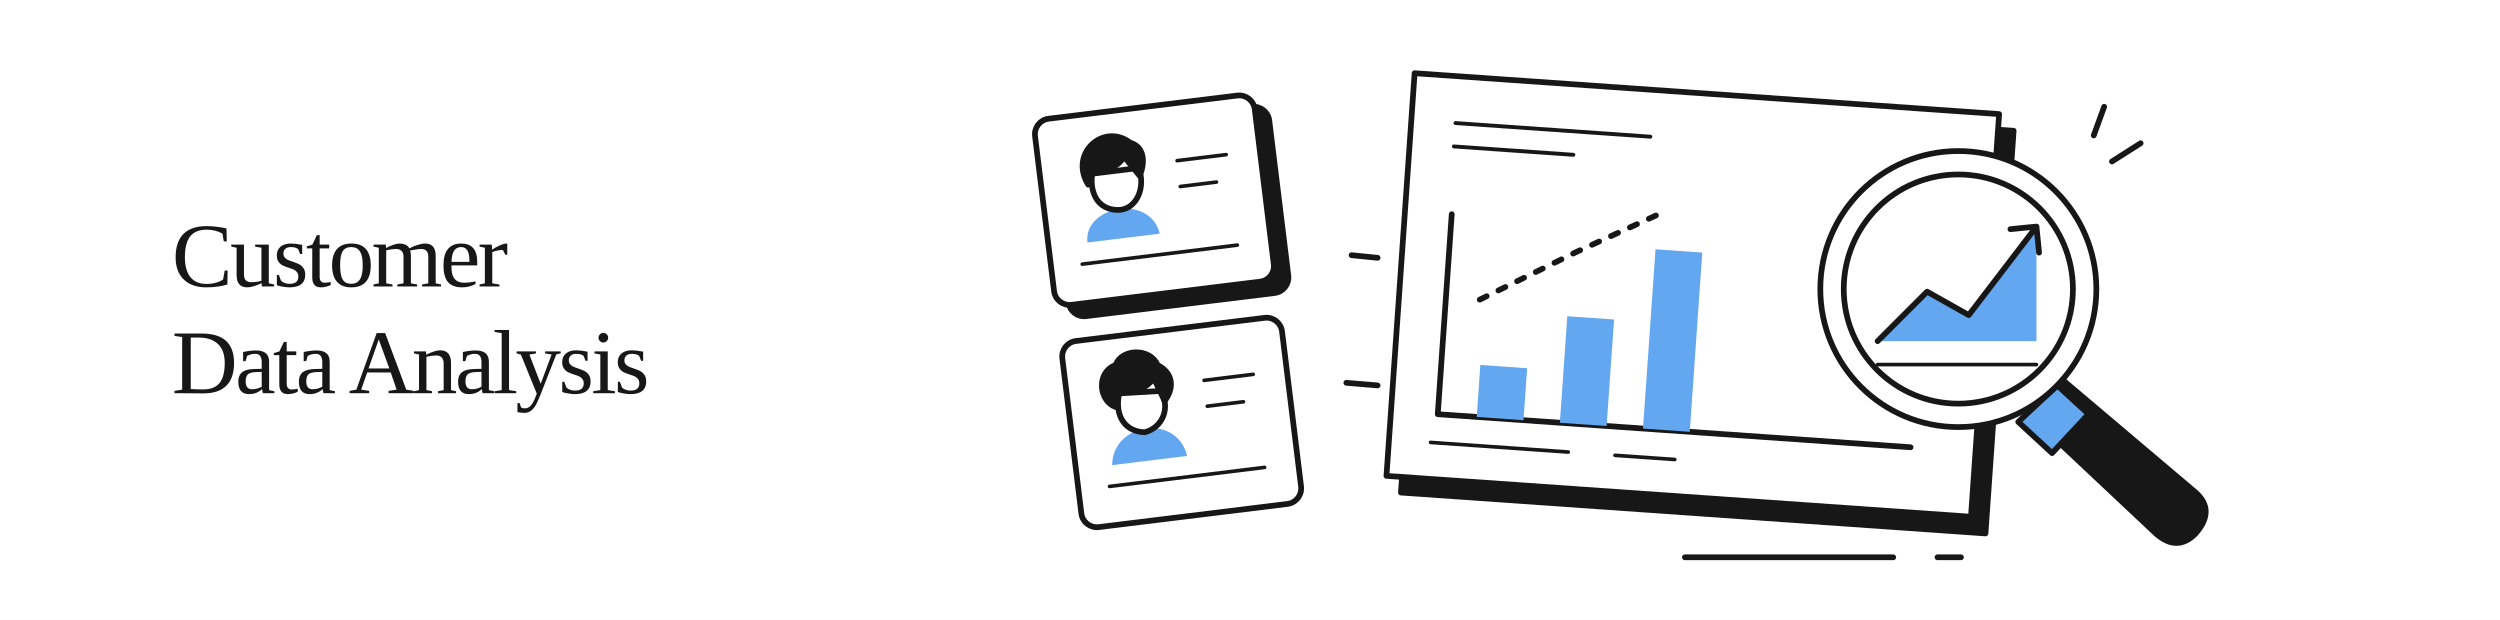
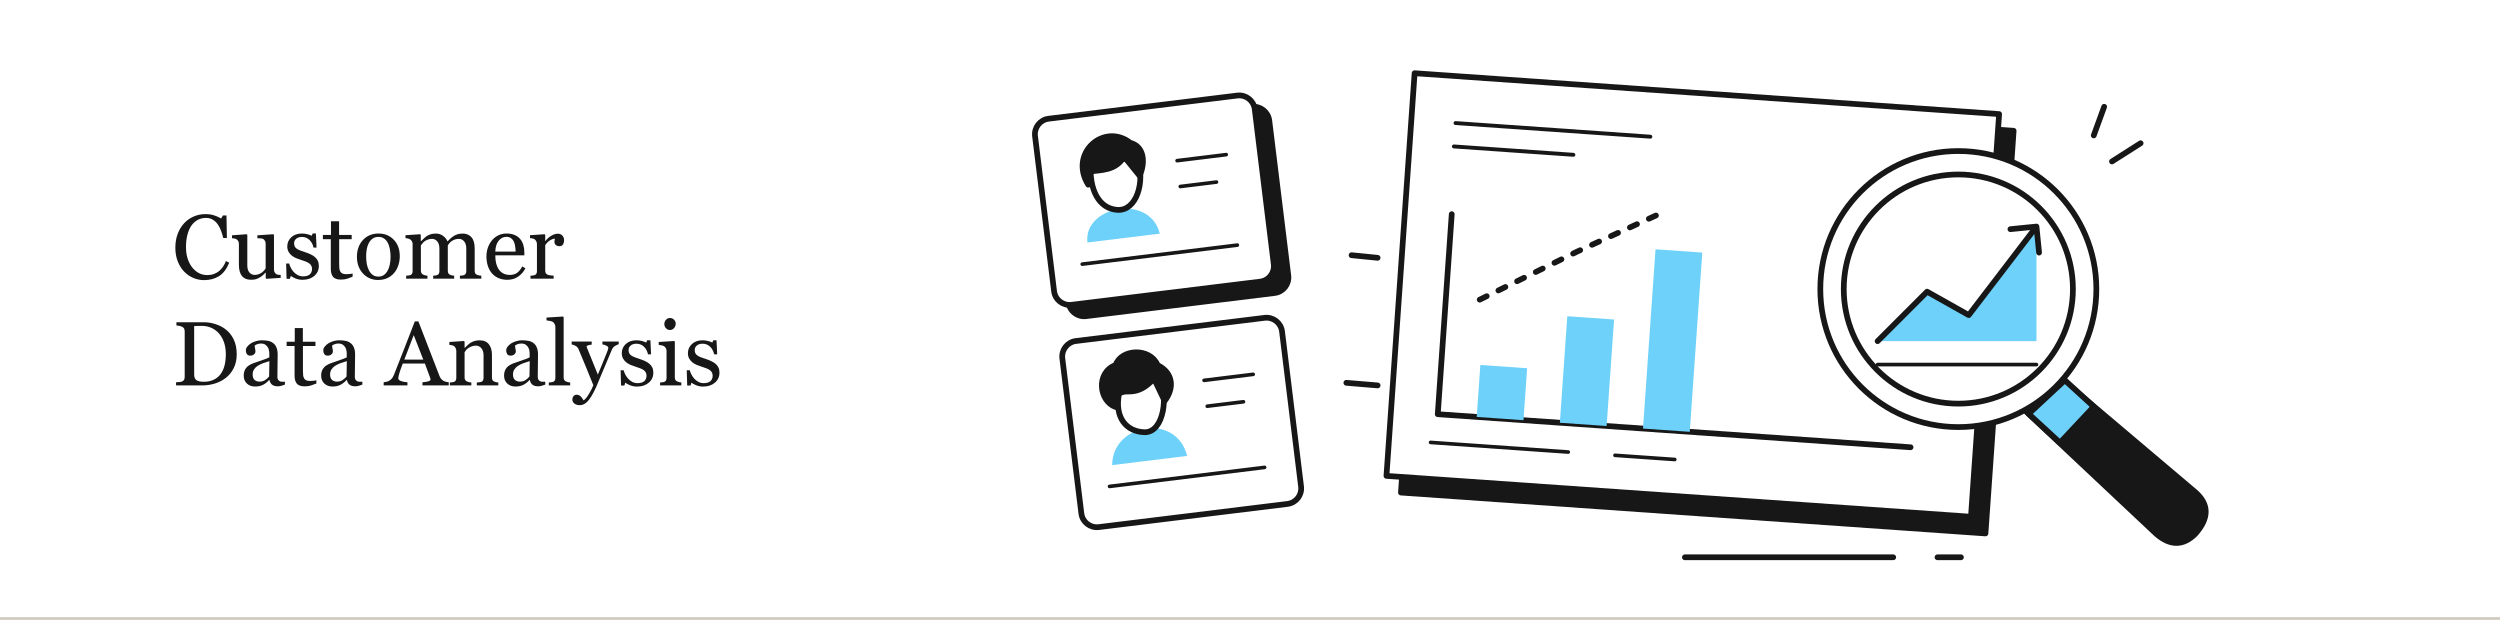
<svg xmlns="http://www.w3.org/2000/svg" width="960" height="238" viewBox="0 0 960 238" fill="none">
-   <path id="background" fill="white" d="M0 0h960v238H0z" />
-   <g id="title" fill="#171717" font-family="Georgia, 'Times New Roman', serif" font-size="35" letter-spacing="-1">
-     <text x="66" y="110">Customer</text>
-     <text x="66" y="151">Data Analysis</text>
+   <g clip-path="url(#clip0_463_819)">
+     <mask id="path-1-inside-1_463_819" fill="white">
+       <path d="M0 0H960V238H0V0Z" />
+     </mask>
+     <path d="M0 0H960V238H0V0Z" fill="white" />
+     <path d="M78.356 107.564C76.909 107.564 75.519 107.279 74.186 106.709C72.864 106.14 71.691 105.319 70.665 104.249C69.651 103.178 68.843 101.873 68.239 100.335C67.635 98.785 67.333 97.042 67.333 95.106C67.333 93.169 67.629 91.414 68.222 89.842C68.814 88.258 69.634 86.897 70.683 85.757C71.719 84.629 72.944 83.758 74.357 83.143C75.77 82.527 77.279 82.22 78.886 82.22C80.082 82.22 81.164 82.368 82.133 82.664C83.101 82.96 84.024 83.376 84.901 83.912L85.602 82.749H86.969L87.123 91.397H85.722C85.539 90.554 85.266 89.642 84.901 88.663C84.537 87.671 84.109 86.834 83.62 86.15C83.073 85.376 82.423 84.772 81.671 84.339C80.919 83.894 80.059 83.672 79.091 83.672C77.986 83.672 76.955 83.917 75.998 84.407C75.052 84.897 74.232 85.621 73.537 86.578C72.876 87.501 72.357 88.674 71.981 90.098C71.606 91.522 71.418 93.112 71.418 94.866C71.418 96.416 71.611 97.84 71.999 99.139C72.397 100.426 72.961 101.56 73.69 102.54C74.42 103.508 75.28 104.266 76.271 104.812C77.274 105.359 78.39 105.633 79.621 105.633C80.543 105.633 81.392 105.49 82.167 105.206C82.942 104.909 83.614 104.522 84.184 104.043C84.753 103.542 85.255 102.972 85.688 102.334C86.12 101.696 86.474 101.001 86.747 100.25L88.029 100.865C87.049 103.269 85.75 104.989 84.132 106.026C82.514 107.051 80.589 107.564 78.356 107.564ZM107.785 106.692L102.299 107.068L102.042 106.829V104.693H101.94C101.667 104.978 101.359 105.285 101.017 105.616C100.675 105.935 100.282 106.225 99.838 106.487C99.325 106.795 98.83 107.028 98.351 107.188C97.873 107.347 97.195 107.427 96.317 107.427C94.825 107.427 93.686 106.943 92.899 105.975C92.125 104.995 91.737 103.576 91.737 101.719V93.653C91.737 93.243 91.658 92.901 91.498 92.627C91.35 92.343 91.128 92.098 90.832 91.893C90.626 91.756 90.37 91.659 90.062 91.602C89.755 91.534 89.43 91.488 89.088 91.465V90.355L94.711 89.944L94.967 90.184V101.89C94.967 103.109 95.241 104.026 95.788 104.642C96.335 105.257 96.99 105.564 97.753 105.564C98.38 105.564 98.938 105.468 99.428 105.274C99.918 105.08 100.328 104.852 100.658 104.59C100.966 104.351 101.234 104.1 101.461 103.838C101.701 103.565 101.883 103.314 102.008 103.086V93.533C102.008 93.157 101.929 92.827 101.769 92.542C101.61 92.246 101.387 91.995 101.103 91.79C100.897 91.653 100.59 91.574 100.18 91.551C99.781 91.517 99.331 91.488 98.83 91.465V90.355L104.948 89.944L105.204 90.184V103.565C105.204 103.952 105.284 104.283 105.443 104.556C105.603 104.83 105.825 105.063 106.11 105.257C106.315 105.382 106.56 105.468 106.845 105.513C107.13 105.547 107.443 105.57 107.785 105.582V106.692ZM120.978 98.746C121.445 99.156 121.804 99.629 122.055 100.164C122.305 100.7 122.431 101.355 122.431 102.129C122.431 103.69 121.844 104.966 120.67 105.958C119.508 106.949 117.999 107.444 116.142 107.444C115.162 107.444 114.256 107.268 113.424 106.915C112.604 106.561 112.017 106.237 111.664 105.94L111.322 107.051H110.041L109.87 101.189H111.049C111.14 101.634 111.334 102.152 111.63 102.745C111.926 103.337 112.285 103.873 112.707 104.351C113.151 104.852 113.681 105.274 114.296 105.616C114.923 105.958 115.623 106.128 116.398 106.128C117.492 106.128 118.335 105.883 118.927 105.394C119.52 104.892 119.816 104.18 119.816 103.257C119.816 102.779 119.719 102.369 119.525 102.027C119.343 101.674 119.07 101.366 118.705 101.104C118.329 100.842 117.868 100.608 117.321 100.403C116.774 100.187 116.164 99.976 115.492 99.771C114.957 99.612 114.359 99.395 113.698 99.122C113.048 98.837 112.49 98.506 112.023 98.13C111.522 97.732 111.111 97.242 110.792 96.661C110.473 96.08 110.314 95.396 110.314 94.61C110.314 93.231 110.827 92.064 111.852 91.106C112.877 90.149 114.25 89.671 115.971 89.671C116.632 89.671 117.304 89.756 117.987 89.927C118.682 90.098 119.246 90.303 119.679 90.543L120.072 89.654H121.303L121.559 95.071H120.38C120.141 93.864 119.622 92.884 118.825 92.132C118.039 91.368 117.076 90.987 115.937 90.987C115.002 90.987 114.267 91.22 113.732 91.688C113.196 92.155 112.929 92.719 112.929 93.379C112.929 93.892 113.014 94.319 113.185 94.661C113.367 95.003 113.635 95.293 113.988 95.533C114.33 95.761 114.757 95.977 115.27 96.182C115.794 96.376 116.438 96.598 117.201 96.849C117.953 97.088 118.66 97.367 119.32 97.686C119.993 98.005 120.545 98.358 120.978 98.746ZM135.402 106.265C134.661 106.573 133.961 106.829 133.3 107.034C132.639 107.251 131.83 107.359 130.873 107.359C129.46 107.359 128.463 107.006 127.882 106.299C127.313 105.582 127.028 104.573 127.028 103.274V91.858H123.986V90.218H127.096V84.971H130.207V90.218H135.043V91.858H130.241V101.275C130.241 101.981 130.264 102.574 130.309 103.052C130.366 103.519 130.491 103.93 130.685 104.283C130.867 104.613 131.141 104.864 131.505 105.035C131.87 105.206 132.36 105.291 132.975 105.291C133.26 105.291 133.676 105.268 134.223 105.223C134.781 105.166 135.174 105.097 135.402 105.018V106.265ZM153.517 98.404C153.517 99.589 153.329 100.757 152.953 101.907C152.577 103.047 152.042 104.015 151.347 104.812C150.561 105.724 149.649 106.402 148.612 106.846C147.576 107.291 146.413 107.513 145.126 107.513C144.055 107.513 143.035 107.313 142.067 106.915C141.098 106.504 140.238 105.912 139.486 105.137C138.746 104.374 138.153 103.445 137.709 102.352C137.276 101.246 137.06 100.01 137.06 98.643C137.06 96.011 137.823 93.858 139.35 92.183C140.888 90.508 142.899 89.671 145.382 89.671C147.741 89.671 149.683 90.468 151.21 92.064C152.748 93.647 153.517 95.761 153.517 98.404ZM149.979 98.438C149.979 97.584 149.894 96.683 149.723 95.738C149.552 94.781 149.296 93.972 148.954 93.311C148.59 92.605 148.111 92.041 147.519 91.619C146.926 91.186 146.203 90.97 145.348 90.97C144.471 90.97 143.719 91.186 143.092 91.619C142.477 92.052 141.976 92.644 141.588 93.397C141.224 94.091 140.967 94.883 140.819 95.772C140.671 96.661 140.597 97.521 140.597 98.353C140.597 99.446 140.683 100.46 140.854 101.395C141.036 102.317 141.321 103.143 141.708 103.873C142.095 104.602 142.58 105.177 143.161 105.599C143.753 106.009 144.482 106.214 145.348 106.214C146.772 106.214 147.9 105.525 148.732 104.146C149.564 102.767 149.979 100.865 149.979 98.438ZM184.826 107H176.605V105.872C176.868 105.849 177.13 105.826 177.392 105.804C177.665 105.781 177.904 105.735 178.109 105.667C178.428 105.564 178.662 105.388 178.81 105.137C178.97 104.875 179.049 104.539 179.049 104.129V95.43C179.049 94.245 178.776 93.334 178.229 92.696C177.694 92.046 177.021 91.722 176.212 91.722C175.654 91.722 175.13 91.807 174.64 91.978C174.15 92.149 173.7 92.388 173.29 92.696C172.96 92.947 172.681 93.22 172.453 93.516C172.236 93.801 172.071 94.04 171.957 94.234V103.958C171.957 104.357 172.025 104.687 172.162 104.949C172.299 105.2 172.532 105.394 172.863 105.53C173.125 105.633 173.358 105.713 173.563 105.77C173.78 105.815 174.059 105.849 174.401 105.872V107H166.352V105.872C166.614 105.849 166.864 105.826 167.104 105.804C167.354 105.781 167.582 105.735 167.787 105.667C168.106 105.564 168.34 105.388 168.488 105.137C168.647 104.875 168.727 104.539 168.727 104.129V95.43C168.727 94.245 168.454 93.334 167.907 92.696C167.371 92.046 166.699 91.722 165.89 91.722C165.332 91.722 164.808 91.813 164.318 91.995C163.828 92.166 163.378 92.405 162.968 92.713C162.637 92.963 162.358 93.248 162.13 93.567C161.903 93.875 161.732 94.109 161.618 94.268V103.924C161.618 104.311 161.697 104.636 161.857 104.898C162.016 105.16 162.256 105.359 162.575 105.496C162.814 105.61 163.059 105.695 163.31 105.752C163.56 105.809 163.839 105.849 164.147 105.872V107H155.961V105.872C156.223 105.849 156.491 105.826 156.764 105.804C157.049 105.781 157.294 105.735 157.499 105.667C157.818 105.564 158.052 105.388 158.2 105.137C158.359 104.875 158.439 104.539 158.439 104.129V93.653C158.439 93.288 158.354 92.963 158.183 92.679C158.023 92.382 157.795 92.132 157.499 91.927C157.283 91.79 157.015 91.682 156.696 91.602C156.377 91.511 156.046 91.454 155.705 91.431V90.32L161.344 89.944L161.583 90.184V92.593H161.703C161.988 92.308 162.335 91.972 162.746 91.585C163.156 91.198 163.537 90.884 163.891 90.645C164.289 90.372 164.785 90.144 165.377 89.961C165.981 89.779 166.631 89.688 167.326 89.688C168.419 89.688 169.359 89.984 170.146 90.577C170.932 91.158 171.496 91.864 171.837 92.696C172.248 92.297 172.606 91.95 172.914 91.653C173.233 91.346 173.649 91.021 174.162 90.679C174.595 90.383 175.102 90.144 175.683 89.961C176.275 89.779 176.93 89.688 177.648 89.688C179.072 89.688 180.2 90.155 181.032 91.089C181.863 92.024 182.279 93.459 182.279 95.396V103.958C182.279 104.357 182.348 104.687 182.484 104.949C182.621 105.2 182.855 105.394 183.185 105.53C183.447 105.633 183.703 105.713 183.954 105.77C184.216 105.815 184.507 105.849 184.826 105.872V107ZM201.762 103.035C201.055 104.38 200.11 105.451 198.925 106.248C197.74 107.046 196.378 107.444 194.84 107.444C193.485 107.444 192.294 107.205 191.269 106.727C190.255 106.248 189.417 105.599 188.756 104.778C188.096 103.958 187.6 103.001 187.27 101.907C186.951 100.813 186.791 99.657 186.791 98.438C186.791 97.344 186.962 96.273 187.304 95.225C187.657 94.165 188.17 93.214 188.842 92.371C189.491 91.562 190.294 90.913 191.251 90.423C192.22 89.921 193.302 89.671 194.499 89.671C195.729 89.671 196.783 89.865 197.66 90.252C198.537 90.639 199.25 91.169 199.796 91.841C200.32 92.479 200.708 93.231 200.958 94.097C201.221 94.963 201.352 95.903 201.352 96.917V98.045H190.192C190.192 99.15 190.294 100.153 190.5 101.053C190.716 101.953 191.052 102.745 191.508 103.428C191.952 104.089 192.533 104.613 193.251 105C193.969 105.376 194.823 105.564 195.814 105.564C196.828 105.564 197.7 105.331 198.429 104.864C199.17 104.385 199.882 103.531 200.565 102.3L201.762 103.035ZM197.985 96.609C197.985 95.971 197.928 95.288 197.814 94.559C197.711 93.829 197.541 93.22 197.301 92.73C197.039 92.206 196.68 91.779 196.225 91.448C195.769 91.118 195.182 90.953 194.464 90.953C193.268 90.953 192.271 91.454 191.474 92.457C190.688 93.448 190.26 94.832 190.192 96.609H197.985ZM216.613 92.32C216.613 92.901 216.47 93.419 216.186 93.875C215.901 94.319 215.462 94.541 214.87 94.541C214.232 94.541 213.742 94.376 213.4 94.046C213.069 93.716 212.904 93.351 212.904 92.952C212.904 92.701 212.921 92.474 212.956 92.269C213.001 92.064 213.041 91.858 213.075 91.653C212.54 91.653 211.913 91.87 211.195 92.303C210.478 92.736 209.868 93.351 209.367 94.148V103.958C209.367 104.357 209.441 104.681 209.589 104.932C209.748 105.183 209.993 105.371 210.324 105.496C210.609 105.61 210.973 105.695 211.417 105.752C211.873 105.809 212.266 105.849 212.597 105.872V107H203.71V105.872C203.972 105.849 204.24 105.826 204.513 105.804C204.798 105.781 205.043 105.735 205.248 105.667C205.567 105.564 205.801 105.388 205.949 105.137C206.108 104.875 206.188 104.539 206.188 104.129V93.721C206.188 93.368 206.103 93.02 205.932 92.679C205.772 92.337 205.544 92.064 205.248 91.858C205.032 91.722 204.775 91.625 204.479 91.568C204.183 91.499 203.864 91.454 203.522 91.431V90.32L209.127 89.944L209.367 90.184V92.559H209.452C210.159 91.636 210.945 90.936 211.811 90.457C212.676 89.978 213.468 89.739 214.186 89.739C214.904 89.739 215.485 89.973 215.929 90.44C216.385 90.907 216.613 91.534 216.613 92.32Z" fill="#171717" />
+     <path d="M90.9 136.02C90.9 138.082 90.513 139.871 89.738 141.386C88.963 142.902 87.955 144.143 86.713 145.112C85.46 146.08 84.053 146.804 82.492 147.282C80.931 147.761 79.319 148 77.655 148H67.606V146.787C67.937 146.787 68.364 146.758 68.888 146.701C69.424 146.633 69.777 146.559 69.948 146.479C70.29 146.331 70.534 146.114 70.683 145.83C70.842 145.533 70.922 145.18 70.922 144.77V127.27C70.922 126.883 70.853 126.535 70.717 126.228C70.591 125.92 70.335 125.675 69.948 125.493C69.595 125.322 69.213 125.196 68.803 125.117C68.393 125.037 68.039 124.986 67.743 124.963V123.75H78.339C79.797 123.75 81.233 123.977 82.645 124.433C84.058 124.877 85.289 125.481 86.337 126.245C87.761 127.259 88.878 128.586 89.686 130.227C90.495 131.867 90.9 133.798 90.9 136.02ZM86.713 136.003C86.713 134.374 86.496 132.904 86.064 131.594C85.63 130.272 84.998 129.121 84.166 128.142C83.38 127.207 82.412 126.472 81.261 125.937C80.122 125.402 78.852 125.134 77.45 125.134C76.983 125.134 76.453 125.145 75.861 125.168C75.28 125.179 74.847 125.191 74.562 125.202V143.847C74.562 144.884 74.864 145.602 75.468 146C76.072 146.399 77 146.599 78.253 146.599C79.7 146.599 80.965 146.342 82.047 145.83C83.13 145.317 84.007 144.605 84.679 143.693C85.386 142.736 85.898 141.631 86.217 140.378C86.548 139.113 86.713 137.655 86.713 136.003ZM109.408 147.692C108.873 147.886 108.4 148.04 107.99 148.154C107.591 148.279 107.135 148.342 106.623 148.342C105.734 148.342 105.022 148.137 104.486 147.727C103.962 147.305 103.626 146.695 103.478 145.898H103.375C102.635 146.718 101.837 147.345 100.983 147.778C100.14 148.211 99.12 148.427 97.924 148.427C96.659 148.427 95.617 148.04 94.796 147.265C93.987 146.49 93.583 145.476 93.583 144.223C93.583 143.574 93.674 142.993 93.856 142.48C94.039 141.967 94.312 141.506 94.677 141.096C94.962 140.754 95.338 140.452 95.805 140.19C96.272 139.917 96.71 139.7 97.121 139.541C97.633 139.347 98.67 138.988 100.231 138.464C101.803 137.94 102.863 137.53 103.41 137.233V135.542C103.41 135.393 103.375 135.109 103.307 134.687C103.25 134.265 103.119 133.867 102.914 133.491C102.686 133.069 102.361 132.705 101.94 132.397C101.53 132.078 100.943 131.918 100.18 131.918C99.656 131.918 99.166 132.01 98.71 132.192C98.266 132.363 97.952 132.545 97.77 132.739C97.77 132.967 97.821 133.303 97.924 133.747C98.038 134.191 98.095 134.602 98.095 134.978C98.095 135.376 97.912 135.741 97.548 136.071C97.195 136.402 96.699 136.567 96.061 136.567C95.491 136.567 95.07 136.368 94.796 135.969C94.534 135.559 94.403 135.103 94.403 134.602C94.403 134.077 94.586 133.576 94.95 133.098C95.326 132.619 95.81 132.192 96.403 131.816C96.915 131.497 97.537 131.229 98.266 131.013C98.995 130.785 99.707 130.671 100.402 130.671C101.359 130.671 102.191 130.739 102.897 130.876C103.615 131.001 104.264 131.28 104.845 131.713C105.426 132.135 105.865 132.71 106.161 133.439C106.469 134.157 106.623 135.086 106.623 136.225C106.623 137.854 106.605 139.301 106.571 140.566C106.537 141.819 106.52 143.192 106.52 144.685C106.52 145.129 106.594 145.482 106.742 145.744C106.902 146.006 107.141 146.228 107.46 146.411C107.631 146.513 107.899 146.57 108.263 146.582C108.639 146.593 109.021 146.599 109.408 146.599V147.692ZM103.444 138.669C102.475 138.954 101.627 139.233 100.897 139.506C100.168 139.78 99.49 140.122 98.864 140.532C98.294 140.919 97.844 141.381 97.514 141.916C97.183 142.44 97.018 143.067 97.018 143.796C97.018 144.742 97.263 145.437 97.753 145.881C98.254 146.325 98.887 146.547 99.65 146.547C100.459 146.547 101.171 146.354 101.786 145.966C102.401 145.568 102.92 145.1 103.341 144.565L103.444 138.669ZM121.491 147.265C120.75 147.573 120.049 147.829 119.389 148.034C118.728 148.251 117.919 148.359 116.962 148.359C115.549 148.359 114.552 148.006 113.971 147.299C113.402 146.582 113.117 145.573 113.117 144.274V132.858H110.075V131.218H113.185V125.971H116.295V131.218H121.132V132.858H116.33V142.275C116.33 142.981 116.352 143.574 116.398 144.052C116.455 144.519 116.58 144.93 116.774 145.283C116.956 145.613 117.23 145.864 117.594 146.035C117.959 146.206 118.449 146.291 119.064 146.291C119.349 146.291 119.765 146.268 120.312 146.223C120.87 146.166 121.263 146.097 121.491 146.018V147.265ZM139.145 147.692C138.609 147.886 138.136 148.04 137.726 148.154C137.327 148.279 136.872 148.342 136.359 148.342C135.47 148.342 134.758 148.137 134.223 147.727C133.699 147.305 133.362 146.695 133.214 145.898H133.112C132.371 146.718 131.574 147.345 130.719 147.778C129.876 148.211 128.856 148.427 127.66 148.427C126.396 148.427 125.353 148.04 124.533 147.265C123.724 146.49 123.319 145.476 123.319 144.223C123.319 143.574 123.41 142.993 123.593 142.48C123.775 141.967 124.049 141.506 124.413 141.096C124.698 140.754 125.074 140.452 125.541 140.19C126.008 139.917 126.447 139.7 126.857 139.541C127.37 139.347 128.406 138.988 129.967 138.464C131.54 137.94 132.599 137.53 133.146 137.233V135.542C133.146 135.393 133.112 135.109 133.043 134.687C132.986 134.265 132.855 133.867 132.65 133.491C132.423 133.069 132.098 132.705 131.676 132.397C131.266 132.078 130.679 131.918 129.916 131.918C129.392 131.918 128.902 132.01 128.446 132.192C128.002 132.363 127.689 132.545 127.506 132.739C127.506 132.967 127.558 133.303 127.66 133.747C127.774 134.191 127.831 134.602 127.831 134.978C127.831 135.376 127.649 135.741 127.284 136.071C126.931 136.402 126.435 136.567 125.797 136.567C125.228 136.567 124.806 136.368 124.533 135.969C124.271 135.559 124.14 135.103 124.14 134.602C124.14 134.077 124.322 133.576 124.687 133.098C125.062 132.619 125.547 132.192 126.139 131.816C126.652 131.497 127.273 131.229 128.002 131.013C128.731 130.785 129.443 130.671 130.138 130.671C131.095 130.671 131.927 130.739 132.633 130.876C133.351 131.001 134 131.28 134.582 131.713C135.163 132.135 135.601 132.71 135.897 133.439C136.205 134.157 136.359 135.086 136.359 136.225C136.359 137.854 136.342 139.301 136.308 140.566C136.273 141.819 136.256 143.192 136.256 144.685C136.256 145.129 136.33 145.482 136.479 145.744C136.638 146.006 136.877 146.228 137.196 146.411C137.367 146.513 137.635 146.57 138 146.582C138.375 146.593 138.757 146.599 139.145 146.599V147.692ZM133.18 138.669C132.212 138.954 131.363 139.233 130.634 139.506C129.905 139.78 129.227 140.122 128.6 140.532C128.03 140.919 127.58 141.381 127.25 141.916C126.92 142.44 126.754 143.067 126.754 143.796C126.754 144.742 126.999 145.437 127.489 145.881C127.991 146.325 128.623 146.547 129.386 146.547C130.195 146.547 130.907 146.354 131.522 145.966C132.138 145.568 132.656 145.1 133.078 144.565L133.18 138.669ZM172.316 148H162.216V146.787C163.104 146.73 163.839 146.616 164.42 146.445C165.013 146.274 165.309 146.063 165.309 145.812C165.309 145.71 165.298 145.585 165.275 145.437C165.252 145.288 165.218 145.157 165.172 145.043L163.156 139.609H154.662C154.343 140.406 154.081 141.101 153.876 141.694C153.682 142.286 153.506 142.833 153.346 143.334C153.198 143.824 153.096 144.223 153.039 144.531C152.982 144.838 152.953 145.089 152.953 145.283C152.953 145.738 153.312 146.092 154.03 146.342C154.748 146.593 155.556 146.741 156.457 146.787V148H147.331V146.787C147.627 146.764 147.997 146.701 148.441 146.599C148.886 146.485 149.25 146.337 149.535 146.154C149.991 145.847 150.344 145.528 150.595 145.197C150.845 144.855 151.09 144.388 151.33 143.796C152.549 140.754 153.893 137.336 155.363 133.542C156.833 129.748 158.143 126.37 159.293 123.408H160.661L168.744 144.326C168.915 144.77 169.109 145.129 169.325 145.402C169.542 145.676 169.844 145.944 170.231 146.206C170.493 146.365 170.835 146.502 171.256 146.616C171.678 146.718 172.031 146.775 172.316 146.787V148ZM162.541 138.088L158.866 128.688L155.26 138.088H162.541ZM191.354 148H183.1V146.872C183.362 146.849 183.646 146.826 183.954 146.804C184.273 146.781 184.535 146.735 184.74 146.667C185.059 146.564 185.293 146.388 185.441 146.137C185.6 145.875 185.68 145.539 185.68 145.129V136.464C185.68 135.268 185.395 134.345 184.826 133.696C184.267 133.046 183.584 132.722 182.775 132.722C182.171 132.722 181.618 132.819 181.117 133.012C180.616 133.194 180.172 133.422 179.784 133.696C179.408 133.958 179.106 134.243 178.878 134.55C178.662 134.847 178.502 135.086 178.4 135.268V144.958C178.4 145.345 178.48 145.664 178.639 145.915C178.799 146.166 179.038 146.359 179.357 146.496C179.596 146.61 179.853 146.695 180.126 146.752C180.411 146.809 180.701 146.849 180.998 146.872V148H172.743V146.872C173.005 146.849 173.273 146.826 173.546 146.804C173.831 146.781 174.076 146.735 174.281 146.667C174.6 146.564 174.834 146.388 174.982 146.137C175.141 145.875 175.221 145.539 175.221 145.129V134.721C175.221 134.334 175.136 133.981 174.965 133.662C174.805 133.331 174.577 133.063 174.281 132.858C174.065 132.722 173.808 132.625 173.512 132.568C173.216 132.5 172.897 132.454 172.555 132.431V131.32L178.161 130.944L178.4 131.184V133.559H178.485C178.759 133.286 179.101 132.961 179.511 132.585C179.921 132.198 180.308 131.884 180.673 131.645C181.094 131.372 181.596 131.144 182.177 130.961C182.758 130.779 183.413 130.688 184.142 130.688C185.76 130.688 186.956 131.195 187.731 132.209C188.517 133.212 188.91 134.55 188.91 136.225V144.992C188.91 145.391 188.979 145.716 189.115 145.966C189.252 146.206 189.486 146.394 189.816 146.53C190.089 146.644 190.323 146.724 190.517 146.77C190.722 146.815 191.001 146.849 191.354 146.872V148ZM209.384 147.692C208.848 147.886 208.375 148.04 207.965 148.154C207.567 148.279 207.111 148.342 206.598 148.342C205.709 148.342 204.997 148.137 204.462 147.727C203.938 147.305 203.602 146.695 203.454 145.898H203.351C202.611 146.718 201.813 147.345 200.958 147.778C200.115 148.211 199.096 148.427 197.899 148.427C196.635 148.427 195.592 148.04 194.772 147.265C193.963 146.49 193.559 145.476 193.559 144.223C193.559 143.574 193.65 142.993 193.832 142.48C194.014 141.967 194.288 141.506 194.652 141.096C194.937 140.754 195.313 140.452 195.78 140.19C196.247 139.917 196.686 139.7 197.096 139.541C197.609 139.347 198.646 138.988 200.207 138.464C201.779 137.94 202.838 137.53 203.385 137.233V135.542C203.385 135.393 203.351 135.109 203.283 134.687C203.226 134.265 203.095 133.867 202.89 133.491C202.662 133.069 202.337 132.705 201.916 132.397C201.505 132.078 200.919 131.918 200.155 131.918C199.631 131.918 199.141 132.01 198.686 132.192C198.241 132.363 197.928 132.545 197.746 132.739C197.746 132.967 197.797 133.303 197.899 133.747C198.013 134.191 198.07 134.602 198.07 134.978C198.07 135.376 197.888 135.741 197.523 136.071C197.17 136.402 196.675 136.567 196.037 136.567C195.467 136.567 195.045 136.368 194.772 135.969C194.51 135.559 194.379 135.103 194.379 134.602C194.379 134.077 194.561 133.576 194.926 133.098C195.302 132.619 195.786 132.192 196.378 131.816C196.891 131.497 197.512 131.229 198.241 131.013C198.97 130.785 199.682 130.671 200.377 130.671C201.334 130.671 202.166 130.739 202.873 130.876C203.59 131.001 204.24 131.28 204.821 131.713C205.402 132.135 205.84 132.71 206.137 133.439C206.444 134.157 206.598 135.086 206.598 136.225C206.598 137.854 206.581 139.301 206.547 140.566C206.513 141.819 206.496 143.192 206.496 144.685C206.496 145.129 206.57 145.482 206.718 145.744C206.877 146.006 207.117 146.228 207.436 146.411C207.606 146.513 207.874 146.57 208.239 146.582C208.615 146.593 208.996 146.599 209.384 146.599V147.692ZM203.419 138.669C202.451 138.954 201.602 139.233 200.873 139.506C200.144 139.78 199.466 140.122 198.839 140.532C198.27 140.919 197.82 141.381 197.489 141.916C197.159 142.44 196.994 143.067 196.994 143.796C196.994 144.742 197.239 145.437 197.729 145.881C198.23 146.325 198.862 146.547 199.625 146.547C200.434 146.547 201.146 146.354 201.762 145.966C202.377 145.568 202.895 145.1 203.317 144.565L203.419 138.669ZM218.954 148H210.734V146.872C210.996 146.849 211.275 146.826 211.571 146.804C211.868 146.77 212.112 146.724 212.306 146.667C212.625 146.564 212.864 146.388 213.024 146.137C213.183 145.875 213.263 145.539 213.263 145.129V125.612C213.263 125.202 213.172 124.82 212.99 124.467C212.819 124.103 212.591 123.818 212.306 123.613C212.101 123.476 211.725 123.351 211.178 123.237C210.631 123.123 210.193 123.055 209.862 123.032V121.938L216.203 121.545L216.442 121.801V144.924C216.442 145.323 216.516 145.653 216.664 145.915C216.812 146.166 217.051 146.359 217.382 146.496C217.632 146.61 217.877 146.695 218.117 146.752C218.367 146.809 218.646 146.849 218.954 146.872V148ZM219.792 153.503C219.792 152.933 219.945 152.466 220.253 152.102C220.572 151.748 220.965 151.572 221.432 151.572C221.797 151.572 222.11 151.64 222.372 151.777C222.634 151.914 222.868 152.09 223.073 152.307C223.244 152.478 223.426 152.711 223.62 153.007C223.813 153.304 223.967 153.549 224.081 153.742C224.651 153.435 225.329 152.631 226.115 151.333C226.912 150.034 227.488 148.894 227.841 147.915C226.758 145.214 225.779 142.799 224.901 140.668C224.024 138.538 223.107 136.333 222.15 134.055C221.933 133.531 221.569 133.126 221.056 132.841C220.543 132.545 220.031 132.357 219.518 132.277V131.149H227.208V132.346C226.867 132.357 226.457 132.431 225.978 132.568C225.5 132.693 225.26 132.841 225.26 133.012C225.26 133.081 225.283 133.194 225.329 133.354C225.386 133.514 225.448 133.679 225.517 133.85C225.95 134.978 226.61 136.607 227.499 138.737C228.388 140.856 229.077 142.554 229.567 143.83C230.08 142.611 230.609 141.352 231.156 140.053C231.715 138.743 232.335 137.199 233.019 135.422C233.099 135.205 233.213 134.909 233.361 134.533C233.509 134.146 233.583 133.815 233.583 133.542C233.583 133.246 233.321 132.972 232.797 132.722C232.284 132.46 231.794 132.3 231.327 132.243V131.149H237.582V132.209C237.24 132.266 236.79 132.465 236.232 132.807C235.674 133.138 235.258 133.61 234.984 134.226C233.629 137.37 232.421 140.236 231.361 142.822C230.313 145.408 229.516 147.311 228.969 148.53C228.251 150.125 227.607 151.367 227.038 152.255C226.479 153.155 225.932 153.862 225.397 154.375C224.873 154.853 224.394 155.172 223.961 155.332C223.54 155.502 223.101 155.588 222.646 155.588C221.757 155.588 221.056 155.377 220.543 154.956C220.042 154.534 219.792 154.05 219.792 153.503ZM249.425 139.746C249.892 140.156 250.251 140.629 250.502 141.164C250.753 141.7 250.878 142.355 250.878 143.129C250.878 144.69 250.291 145.966 249.118 146.958C247.956 147.949 246.446 148.444 244.589 148.444C243.609 148.444 242.703 148.268 241.872 147.915C241.051 147.561 240.465 147.237 240.111 146.94L239.77 148.051H238.488L238.317 142.189H239.496C239.587 142.634 239.781 143.152 240.077 143.745C240.373 144.337 240.732 144.873 241.154 145.351C241.598 145.852 242.128 146.274 242.743 146.616C243.37 146.958 244.07 147.128 244.845 147.128C245.939 147.128 246.782 146.883 247.375 146.394C247.967 145.892 248.263 145.18 248.263 144.257C248.263 143.779 248.166 143.369 247.973 143.027C247.79 142.674 247.517 142.366 247.152 142.104C246.776 141.842 246.315 141.608 245.768 141.403C245.221 141.187 244.612 140.976 243.939 140.771C243.404 140.611 242.806 140.395 242.145 140.122C241.496 139.837 240.937 139.506 240.47 139.13C239.969 138.732 239.559 138.242 239.24 137.661C238.921 137.08 238.761 136.396 238.761 135.61C238.761 134.231 239.274 133.063 240.299 132.106C241.325 131.149 242.698 130.671 244.418 130.671C245.079 130.671 245.751 130.756 246.435 130.927C247.13 131.098 247.694 131.303 248.126 131.542L248.52 130.654H249.75L250.006 136.071H248.827C248.588 134.864 248.069 133.884 247.272 133.132C246.486 132.368 245.523 131.987 244.384 131.987C243.45 131.987 242.715 132.22 242.179 132.688C241.644 133.155 241.376 133.719 241.376 134.379C241.376 134.892 241.461 135.319 241.632 135.661C241.815 136.003 242.082 136.293 242.436 136.533C242.777 136.761 243.205 136.977 243.717 137.182C244.241 137.376 244.885 137.598 245.648 137.849C246.4 138.088 247.107 138.367 247.768 138.686C248.44 139.005 248.992 139.358 249.425 139.746ZM261.627 148H253.476V146.872C253.738 146.849 254.005 146.826 254.279 146.804C254.564 146.781 254.809 146.735 255.014 146.667C255.333 146.564 255.566 146.388 255.714 146.137C255.874 145.875 255.954 145.539 255.954 145.129V134.721C255.954 134.357 255.868 134.026 255.697 133.73C255.538 133.422 255.31 133.166 255.014 132.961C254.797 132.824 254.484 132.71 254.074 132.619C253.664 132.517 253.288 132.454 252.946 132.431V131.32L258.893 130.944L259.132 131.184V144.924C259.132 145.323 259.206 145.653 259.354 145.915C259.514 146.177 259.759 146.371 260.089 146.496C260.34 146.599 260.585 146.684 260.824 146.752C261.063 146.809 261.331 146.849 261.627 146.872V148ZM259.474 124.296C259.474 124.946 259.258 125.515 258.825 126.005C258.403 126.484 257.879 126.723 257.252 126.723C256.671 126.723 256.164 126.495 255.731 126.04C255.31 125.572 255.099 125.043 255.099 124.45C255.099 123.824 255.31 123.277 255.731 122.81C256.164 122.342 256.671 122.109 257.252 122.109C257.902 122.109 258.432 122.331 258.842 122.775C259.263 123.208 259.474 123.715 259.474 124.296ZM274.821 139.746C275.288 140.156 275.647 140.629 275.897 141.164C276.148 141.7 276.273 142.355 276.273 143.129C276.273 144.69 275.687 145.966 274.513 146.958C273.351 147.949 271.841 148.444 269.984 148.444C269.005 148.444 268.099 148.268 267.267 147.915C266.447 147.561 265.86 147.237 265.507 146.94L265.165 148.051H263.883L263.712 142.189H264.892C264.983 142.634 265.176 143.152 265.473 143.745C265.769 144.337 266.128 144.873 266.549 145.351C266.994 145.852 267.523 146.274 268.139 146.616C268.765 146.958 269.466 147.128 270.241 147.128C271.334 147.128 272.178 146.883 272.77 146.394C273.362 145.892 273.659 145.18 273.659 144.257C273.659 143.779 273.562 143.369 273.368 143.027C273.186 142.674 272.912 142.366 272.548 142.104C272.172 141.842 271.71 141.608 271.164 141.403C270.617 141.187 270.007 140.976 269.335 140.771C268.799 140.611 268.201 140.395 267.541 140.122C266.891 139.837 266.333 139.506 265.866 139.13C265.364 138.732 264.954 138.242 264.635 137.661C264.316 137.08 264.157 136.396 264.157 135.61C264.157 134.231 264.669 133.063 265.695 132.106C266.72 131.149 268.093 130.671 269.813 130.671C270.474 130.671 271.146 130.756 271.83 130.927C272.525 131.098 273.089 131.303 273.522 131.542L273.915 130.654H275.146L275.402 136.071H274.223C273.983 134.864 273.465 133.884 272.667 133.132C271.881 132.368 270.919 131.987 269.779 131.987C268.845 131.987 268.11 132.22 267.575 132.688C267.039 133.155 266.771 133.719 266.771 134.379C266.771 134.892 266.857 135.319 267.028 135.661C267.21 136.003 267.478 136.293 267.831 136.533C268.173 136.761 268.6 136.977 269.113 137.182C269.637 137.376 270.281 137.598 271.044 137.849C271.796 138.088 272.502 138.367 273.163 138.686C273.835 139.005 274.388 139.358 274.821 139.746Z" fill="#171717" />
+     <path d="M480.706 41.042L408.25 49.939C404.961 50.343 402.622 53.336 403.026 56.625L410.338 116.178C410.742 119.467 413.736 121.806 417.025 121.402L489.481 112.506C492.77 112.102 495.108 109.108 494.705 105.819L487.392 46.267C486.989 42.977 483.995 40.639 480.706 41.042Z" fill="#171717" stroke="#171717" stroke-width="2.2" stroke-linecap="round" stroke-linejoin="round" />
+     <path d="M475.134 36.689L402.678 45.586C399.389 45.989 397.05 48.983 397.454 52.272L404.766 111.825C405.17 115.114 408.164 117.453 411.453 117.049L483.908 108.152C487.197 107.749 489.536 104.755 489.132 101.466L481.82 41.913C481.416 38.624 478.423 36.285 475.134 36.689Z" fill="white" stroke="#171717" stroke-width="2.2" stroke-linecap="round" stroke-linejoin="round" />
+     <path d="M417.583 93.123C415.876 79.228 441.439 74.074 445.374 89.711Z" fill="#6DD1FA" />
+     <path d="M418.87 62.581C418.128 72.954 422.039 80.185 429.142 80.598C436.245 81.011 439.964 70.273 436.736 60.387L418.87 62.581Z" fill="white" stroke="#171717" stroke-width="2.2" stroke-linecap="round" stroke-linejoin="round" />
+     <path d="M417.879 70.922C410.339 58.75 424.009 46.996 434.039 54.833C439.245 56.208 439.976 62.163 437.608 67.492L431.67 60.161C428.309 65.611 423.225 65.228 417.27 65.959L417.879 70.922Z" fill="#171717" stroke="#171717" stroke-width="2.2" stroke-linecap="round" stroke-linejoin="round" />
+     <path d="M452.009 61.694L470.867 59.378M453.227 71.619L467.123 69.913M415.58 101.429L475.133 94.117" stroke="#171717" stroke-width="1.4" stroke-linecap="round" stroke-linejoin="round" />
+     <path d="M485.615 122.048L413.159 130.944C409.87 131.348 407.531 134.342 407.935 137.631L415.247 197.184C415.651 200.473 418.644 202.812 421.933 202.408L494.389 193.511C497.678 193.107 500.017 190.114 499.613 186.825L492.301 127.272C491.897 123.983 488.904 121.644 485.615 122.048Z" fill="white" stroke="#171717" stroke-width="2.2" stroke-linecap="round" stroke-linejoin="round" />
+     <path d="M427.071 178.604C427.106 162.48 451.798 158.44 455.855 175.07Z" fill="#6DD1FA" />
+     <path d="M429.735 151.074C427.855 160.373 432.556 165.841 439.626 165.98C447 165.98 448.831 151.582 445 145L429.735 151.074Z" fill="white" stroke="#171717" stroke-width="2.2" stroke-linecap="round" stroke-linejoin="round" />
+     <path d="M428.36 156.281C422.039 154.034 420.698 143.116 428.395 140.156C430.641 133.835 441.681 133.487 444.519 140.191C450.962 143.43 450.701 149.508 447.218 153.965L443.144 145.398C437.798 151.092 434.698 150.465 428.621 150.204L428.36 156.281Z" fill="#171717" stroke="#171717" stroke-width="2.2" stroke-linecap="round" stroke-linejoin="round" />
+     <path d="M462.368 146.06L481.226 143.745M463.586 155.986L477.482 154.279M426.061 186.788L485.613 179.476" stroke="#171717" stroke-width="1.4" stroke-linecap="round" stroke-linejoin="round" />
+     <path d="M548.779 34.519L773.231 50.214L762.418 204.837L537.967 189.142L548.779 34.519Z" fill="#171717" stroke="#171717" stroke-width="2.2" stroke-linecap="round" stroke-linejoin="round" />
+     <path d="M543.212 28.115L767.664 43.81L756.852 198.433L532.4 182.738L543.212 28.115Z" fill="white" stroke="#171717" stroke-width="2.2" stroke-linecap="round" stroke-linejoin="round" />
+     <path d="M558.915 47.257L633.732 52.489M558.287 56.235L604.175 59.444" stroke="#171717" stroke-width="1.5" stroke-linecap="round" stroke-linejoin="round" />
+     <path d="M557.471 82.242L552.1 159.054L733.656 171.75" stroke="#171717" stroke-width="2.2" stroke-linecap="round" stroke-linejoin="round" />
+     <path d="M568.458 140.149L586.415 141.405L585.019 161.356L567.063 160.101L568.458 140.149ZM601.845 121.433L619.801 122.688L616.941 163.588L598.985 162.333L601.845 121.433ZM635.721 95.733L653.677 96.989L648.864 165.821L630.907 164.565L635.721 95.733Z" fill="#6DD1FA" />
+     <path d="M568.207 115.071L605.584 96.633L639.759 80.979" stroke="#171717" stroke-width="2.2" stroke-linecap="round" stroke-linejoin="round" stroke-dasharray="3 5" />
+     <path d="M549.337 169.888L602.208 173.585M620.164 174.841L643.108 176.445" stroke="#171717" stroke-width="1.4" stroke-linecap="round" stroke-linejoin="round" />
+     <path d="M791 145L843 189C848.333 193.667 848.333 199 843 205C838.333 209.667 833.333 209.667 828 205L778 158L791 145Z" fill="#171717" stroke="#171717" stroke-width="2.2" stroke-linecap="round" stroke-linejoin="round" />
+     <path d="M792.889 146L804 156.154L791.037 170L779 158.923L792.889 146Z" fill="#6DD1FA" stroke="#171717" stroke-width="2.2" stroke-linecap="round" stroke-linejoin="round" />
+     <path d="M752 164C781.271 164 805 140.271 805 111C805 81.729 781.271 58 752 58C722.729 58 699 81.729 699 111C699 140.271 722.729 164 752 164Z" fill="white" stroke="#171717" stroke-width="2.2" stroke-linecap="round" stroke-linejoin="round" />
+     <path d="M752 155C776.301 155 796 135.301 796 111C796 86.7 776.301 67 752 67C727.699 67 708 86.7 708 111C708 135.301 727.699 155 752 155Z" fill="white" stroke="#171717" stroke-width="2.2" stroke-linecap="round" stroke-linejoin="round" />
+     <path d="M721 131L740 112L756 121L782 87V131H721Z" fill="#6DD1FA" />
+     <path d="M721 131L740 112L756 121L782 87M783 97L782 87L772 88" stroke="#171717" stroke-width="2.2" stroke-linecap="round" stroke-linejoin="round" />
+     <path d="M721 140H782" stroke="#171717" stroke-width="1.4" stroke-linecap="round" stroke-linejoin="round" />
+     <path d="M519 98L529 99M517 147L529 148M811 62L822 55M804 52L808 41M647 214H727M744 214H753" stroke="#171717" stroke-width="2.2" stroke-linecap="round" stroke-linejoin="round" />
  </g>
-   <g stroke="#171717" stroke-width="2.2" stroke-linecap="round" stroke-linejoin="round">
-     <g id="customer-cards" transform="rotate(-7 453 119)">
-       <rect x="411" y="45" width="85" height="72" rx="6" fill="#171717" />
-       <rect x="406" y="40" width="85" height="72" rx="6" fill="white" />
-       <path d="M421 89c0-14 26-16 28 0" fill="#63A7F0" stroke="none" />
-       <path d="M426 63c-2 8 1 14 8 15s12-7 10-15Z" fill="white" />
-       <path d="M424 67c-6-13 9-23 18-14 5 2 5 8 2 13l-5-8c-4 5-9 4-15 4Z" fill="#171717" />
-       <path d="M459 62h19m-19 10h14m-55 25h60" stroke-width="1.4" />
-       <rect x="406" y="126" width="85" height="72" rx="6" fill="white" />
-       <path d="M420 175c2-16 27-17 29 0" fill="#63A7F0" stroke="none" />
-       <path d="M426 148c-3 9 1 15 8 16 7-1 11-8 8-15Z" fill="white" />
-       <path d="M424 153c-6-3-6-14 2-16 3-6 14-5 16 2 6 4 5 10 1 14l-3-9c-6 5-9 4-15 3Z" fill="#171717" />
-       <path d="M459 147h19m-19 10h14m-55 26h60" stroke-width="1.4" />
-     </g>
-     <g id="analysis-sheet" transform="rotate(4 653 121)">
-       <path d="M543 42h225v155H543Z" fill="#171717" />
-       <path d="M537 36h225v155H537Z" fill="white" />
-       <path d="M554 54h75m-75 9h46" stroke-width="1.5" />
-       <path d="M555 89v77h182" />
-       <path d="M570 146h18v20h-18Zm32-21h18v41h-18Zm32-28h18v69h-18Z" fill="#63A7F0" stroke="none" />
-       <path d="m568 121 36-21 33-18" stroke-dasharray="3 5" />
-       <path d="M553 177h53m18 0h23" stroke-width="1.4" />
-     </g>
-     <g id="magnified-insight">
-       <path d="m791 145 52 44q8 7 0 16-7 7-15 0l-50-47Z" fill="#171717" />
-       <path d="m790 148 12 11-14 15-13-12Z" fill="#63A7F0" />
-       <circle cx="752" cy="111" r="53" fill="white" />
-       <circle cx="752" cy="111" r="44" fill="white" />
-       <path d="m721 131 19-19 16 9 26-34v44Z" fill="#63A7F0" stroke="none" />
-       <path d="m721 131 19-19 16 9 26-34m-10 1 10-1 1 10" />
-       <path d="M721 140h61" stroke-width="1.4" />
-     </g>
-     <g id="insight-details">
-       <path d="m519 98 10 1m-12 48 12 1M811 62l11-7m-18-3 4-11M647 214h80m17 0h9" />
-     </g>
-   </g>
+   <path d="M960 238V237H0V238V239H960V238Z" fill="#CFC9BC" mask="url(#path-1-inside-1_463_819)" />
+   <defs>
+     <clipPath id="clip0_463_819">
+       <path d="M0 0H960V238H0V0Z" fill="white" />
+     </clipPath>
+   </defs>
</svg>
